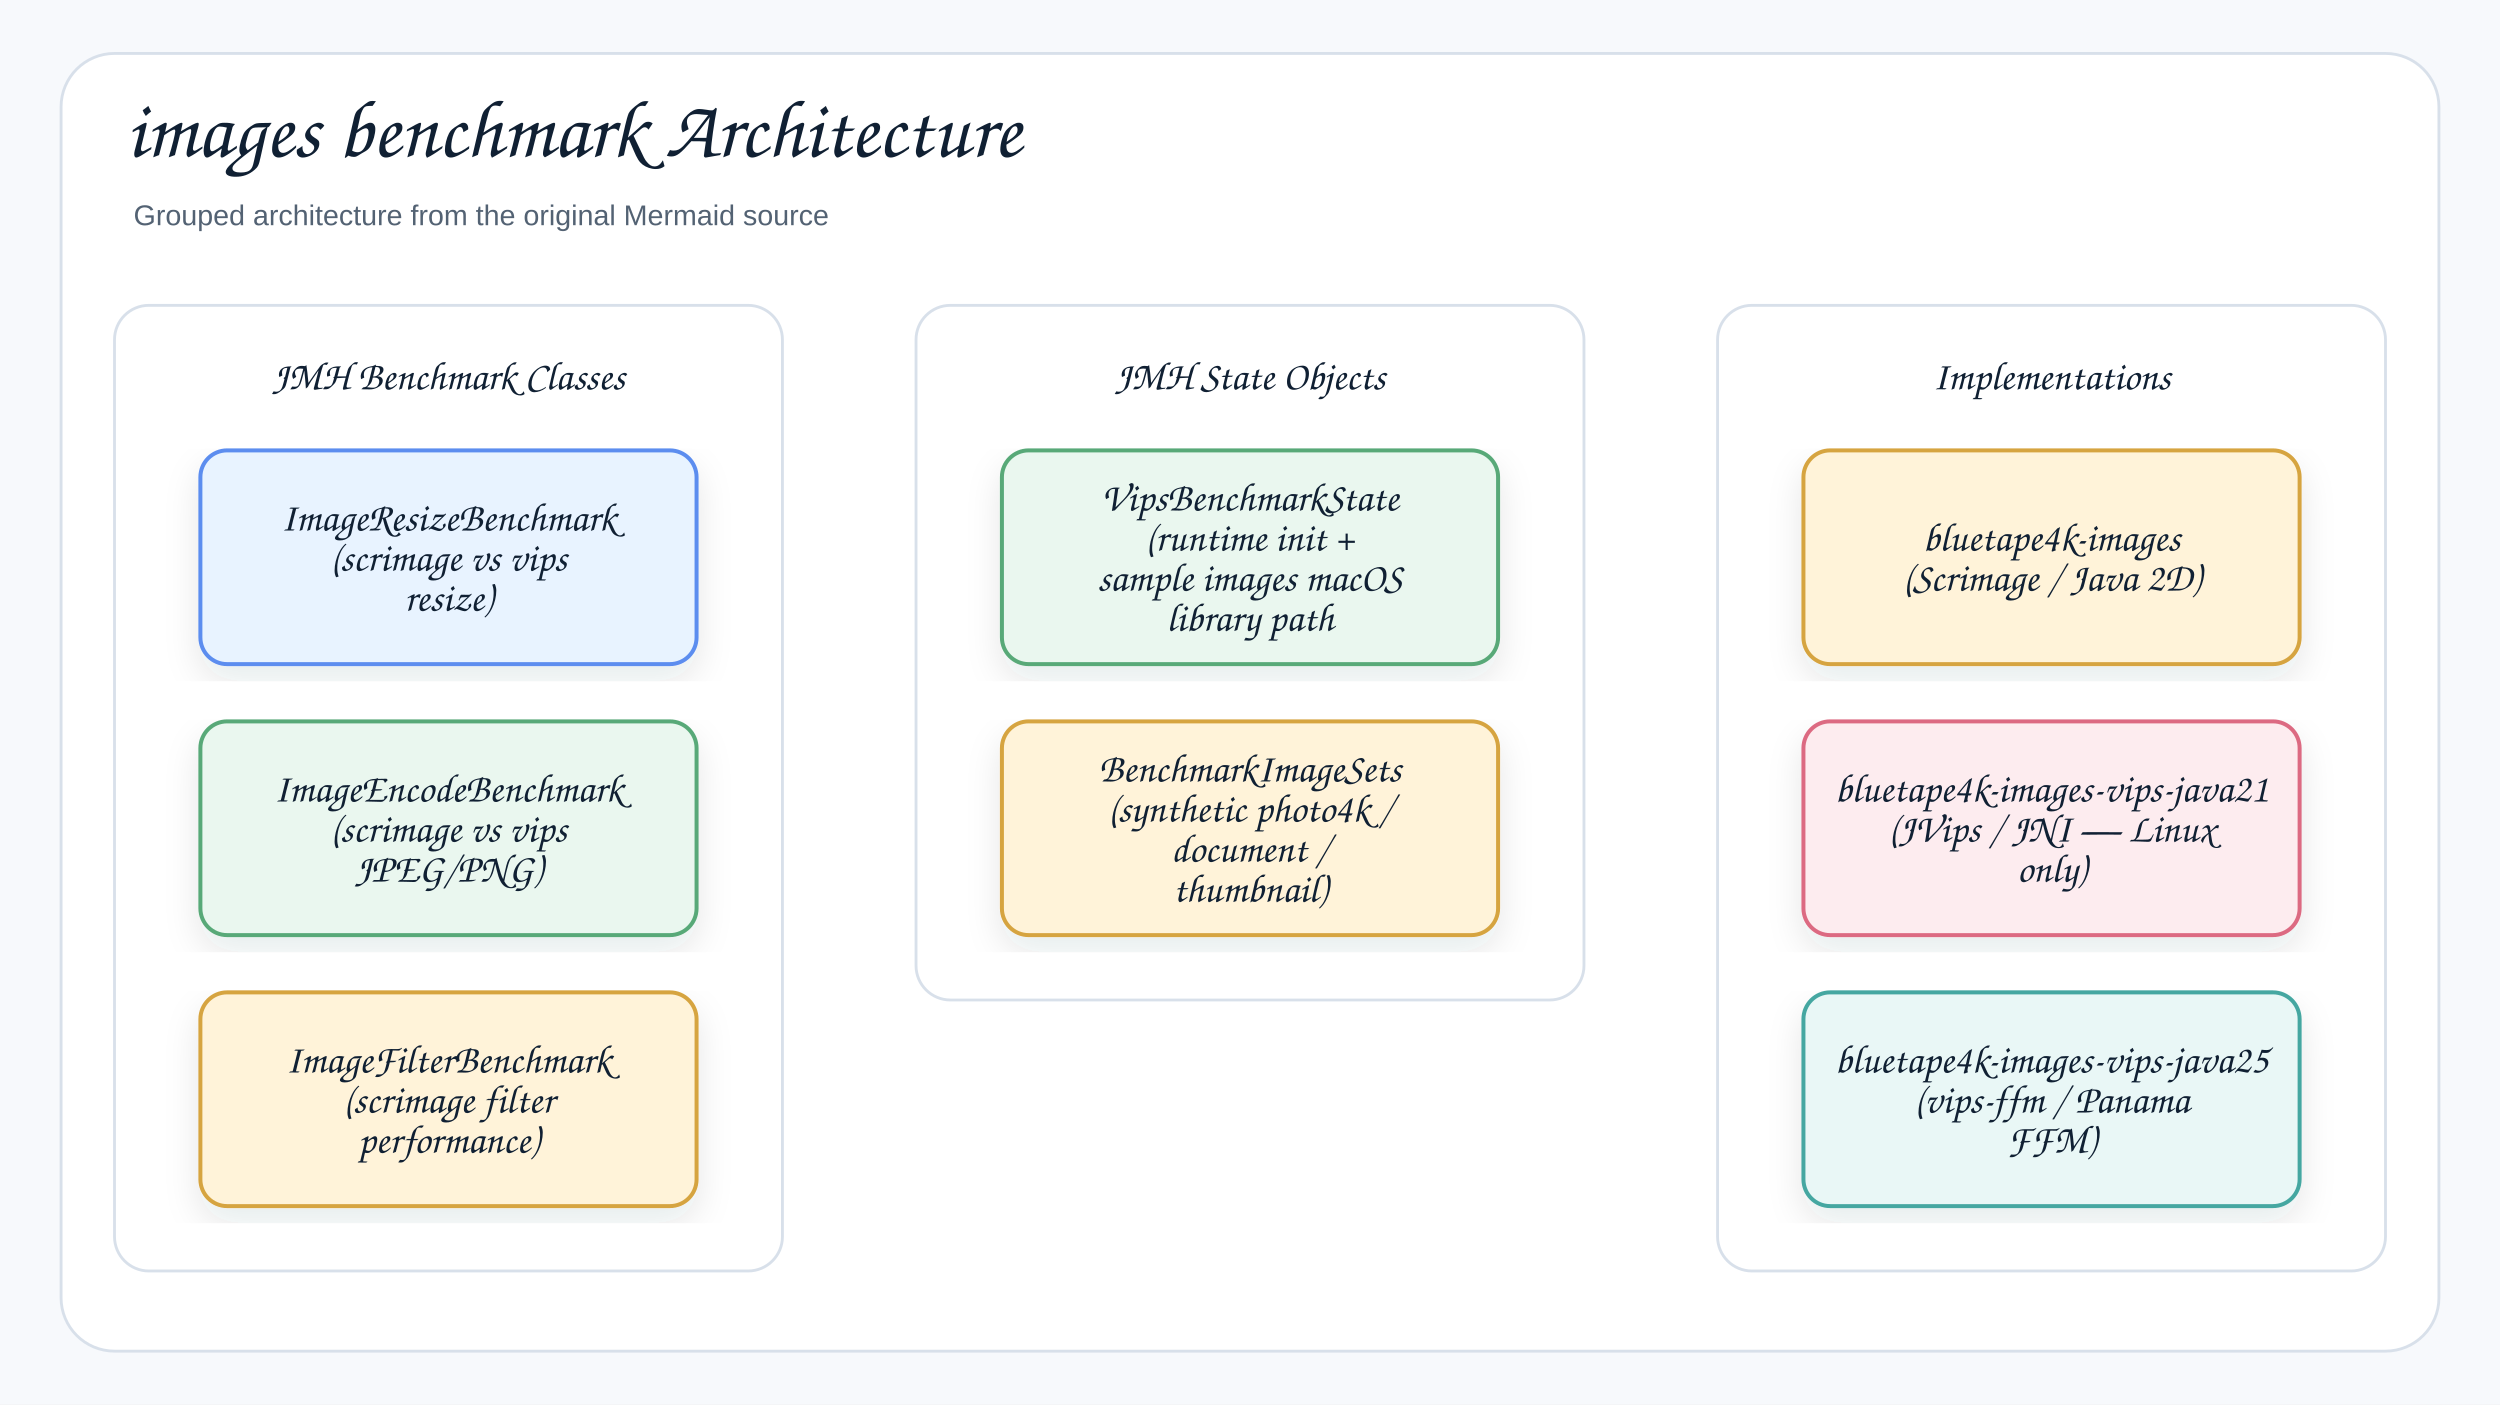
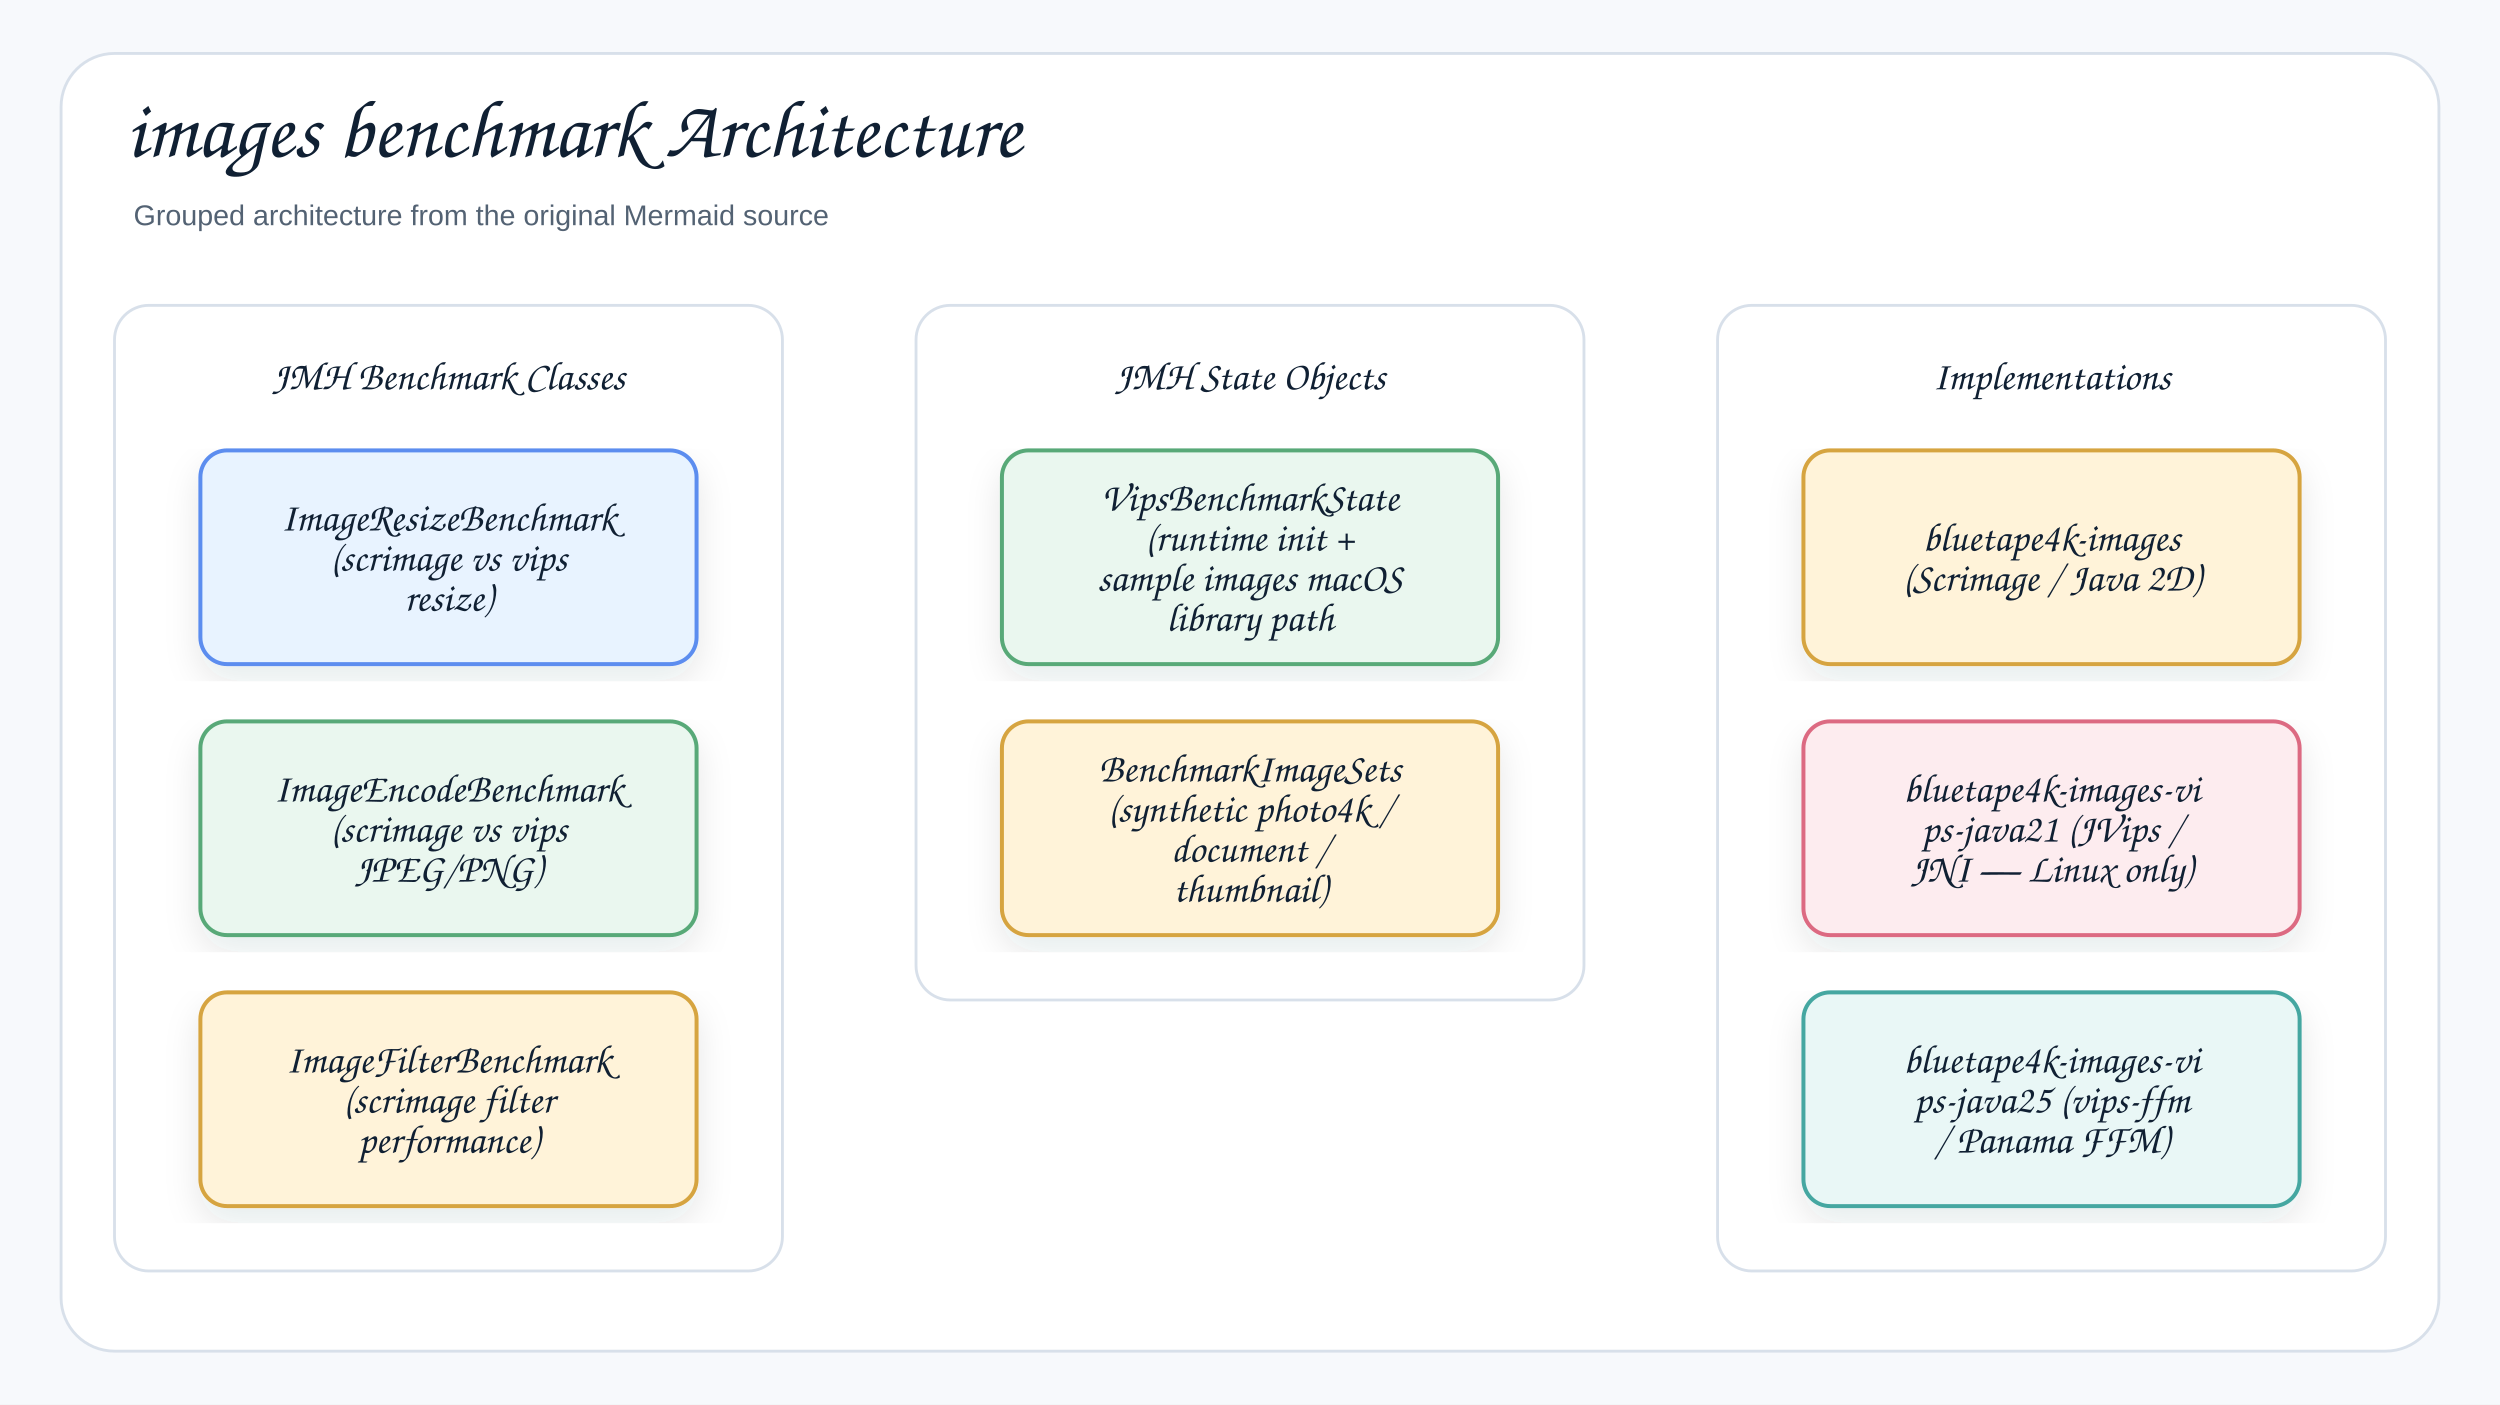
<svg xmlns="http://www.w3.org/2000/svg" width="1310" height="736" viewBox="0 0 1310 736" role="img" aria-label="images benchmark Architecture">
  <defs>
    <filter id="shadow" x="-8%" y="-8%" width="116%" height="116%">
      <feDropShadow dx="0" dy="8" stdDeviation="9" flood-color="#1f2937" flood-opacity="0.10" />
    </filter>
    <marker id="openArrow" markerWidth="12" markerHeight="10" refX="10" refY="5" orient="auto" markerUnits="strokeWidth">
      <path d="M 1 1 L 10 5 L 1 9" fill="none" stroke="#758297" stroke-width="1.8" stroke-linecap="round" stroke-linejoin="round" />
    </marker>
    <marker id="inherit" markerWidth="14" markerHeight="12" refX="12" refY="6" orient="auto" markerUnits="strokeWidth">
      <path d="M 0 1 L 12 6 L 0 11 Z" fill="#ffffff" stroke="#758297" stroke-width="1.8" />
    </marker>
    <style>
    .canvas{fill:#f7f9fc}.frame{fill:#fff;stroke:#d8e0ea;stroke-width:1.5}
    .title{font-family:"Architects Daughter","Comic Sans MS","Comic Sans",cursive;font-size:43px;font-weight:400;fill:#102033}
    .subtitle{font-family:"Comic Sans MS","Comic Sans","Comic Neue",Arial,sans-serif;font-size:15px;font-weight:400;fill:#536273}
    .label{font-family:"Architects Daughter","Comic Sans MS","Comic Sans",cursive;font-size:25px;font-weight:400;fill:#102033}
    .smallLabel{font-family:"Architects Daughter","Comic Sans MS","Comic Sans",cursive;font-size:21px;font-weight:400;fill:#102033}
    .mono{font-family:"Comic Sans MS","Comic Sans","Comic Neue",Arial,sans-serif;font-size:12px;font-weight:400;fill:#102033}
    .small{font-family:"Comic Sans MS","Comic Sans","Comic Neue",Arial,sans-serif;font-size:12px;font-weight:400;fill:#536273}
    .strong{font-family:"Comic Sans MS","Comic Sans","Comic Neue",Arial,sans-serif;font-size:13px;font-weight:400;fill:#102033}
    .card{stroke-width:2.1;filter:url(#shadow)}.compartment{stroke-width:1.5;fill:none}
    .line{stroke:#758297;stroke-width:2.1;fill:none;marker-end:url(#openArrow)}
    .plainLine{stroke:#758297;stroke-width:2.1;fill:none}
    .dashed{stroke:#758297;stroke-width:2.1;stroke-dasharray:7 6;fill:none;marker-end:url(#openArrow)}
    .inheritLine{stroke:#758297;stroke-width:2.2;fill:none;marker-end:url(#inherit)}
    .implLine{stroke:#758297;stroke-width:2.2;stroke-dasharray:8 7;fill:none;marker-end:url(#inherit)}
  </style>
  </defs>
  <rect class="canvas" width="1310" height="736" />
  <rect class="frame" x="32" y="28" width="1246" height="680" rx="28" />
  <text class="title" x="66" y="82">images benchmark Architecture</text>
  <text class="subtitle" x="70" y="118">Grouped architecture from the original Mermaid source</text>
  <g transform="translate(60,160)">
    <rect x="0" y="0" width="350" height="506" rx="18" fill="#ffffff" stroke="#d8e0ea" stroke-width="1.5" />
    <text class="smallLabel" x="175" y="44" text-anchor="middle">JMH Benchmark Classes</text>
  </g>
  <g transform="translate(105,236)">
    <rect class="card" x="0" y="0" width="260" height="112" rx="14" fill="#E8F3FF" stroke="#5B8DEF" />
    <text class="smallLabel" x="130" y="42" text-anchor="middle">ImageResizeBenchmark</text>
    <text class="smallLabel" x="130" y="63" text-anchor="middle">(scrimage vs vips</text>
    <text class="smallLabel" x="130" y="84" text-anchor="middle">resize)</text>
  </g>
  <g transform="translate(105,378)">
    <rect class="card" x="0" y="0" width="260" height="112" rx="14" fill="#EAF7EF" stroke="#58A978" />
    <text class="smallLabel" x="130" y="42" text-anchor="middle">ImageEncodeBenchmark</text>
    <text class="smallLabel" x="130" y="63" text-anchor="middle">(scrimage vs vips</text>
    <text class="smallLabel" x="130" y="84" text-anchor="middle">JPEG/PNG)</text>
  </g>
  <g transform="translate(105,520)">
    <rect class="card" x="0" y="0" width="260" height="112" rx="14" fill="#FFF3D9" stroke="#D6A441" />
    <text class="smallLabel" x="130" y="42" text-anchor="middle">ImageFilterBenchmark</text>
    <text class="smallLabel" x="130" y="63" text-anchor="middle">(scrimage filter</text>
    <text class="smallLabel" x="130" y="84" text-anchor="middle">performance)</text>
  </g>
  <g transform="translate(480,160)">
    <rect x="0" y="0" width="350" height="364" rx="18" fill="#ffffff" stroke="#d8e0ea" stroke-width="1.5" />
    <text class="smallLabel" x="175" y="44" text-anchor="middle">JMH State Objects</text>
  </g>
  <g transform="translate(525,236)">
    <rect class="card" x="0" y="0" width="260" height="112" rx="14" fill="#EAF7EF" stroke="#58A978" />
    <text class="smallLabel" x="130" y="31.5" text-anchor="middle">VipsBenchmarkState</text>
    <text class="smallLabel" x="130" y="52.5" text-anchor="middle">(runtime init +</text>
    <text class="smallLabel" x="130" y="73.5" text-anchor="middle">sample images macOS</text>
    <text class="smallLabel" x="130" y="94.5" text-anchor="middle">library path</text>
  </g>
  <g transform="translate(525,378)">
    <rect class="card" x="0" y="0" width="260" height="112" rx="14" fill="#FFF3D9" stroke="#D6A441" />
    <text class="smallLabel" x="130" y="31.5" text-anchor="middle">BenchmarkImageSets</text>
    <text class="smallLabel" x="130" y="52.5" text-anchor="middle">(synthetic photo4k /</text>
    <text class="smallLabel" x="130" y="73.5" text-anchor="middle">document /</text>
    <text class="smallLabel" x="130" y="94.5" text-anchor="middle">thumbnail)</text>
  </g>
  <g transform="translate(900,160)">
    <rect x="0" y="0" width="350" height="506" rx="18" fill="#ffffff" stroke="#d8e0ea" stroke-width="1.5" />
    <text class="smallLabel" x="175" y="44" text-anchor="middle">Implementations</text>
  </g>
  <g transform="translate(945,236)">
    <rect class="card" x="0" y="0" width="260" height="112" rx="14" fill="#FFF3D9" stroke="#D6A441" />
    <text class="smallLabel" x="130" y="52.5" text-anchor="middle">bluetape4k-images</text>
    <text class="smallLabel" x="130" y="73.5" text-anchor="middle">(Scrimage / Java 2D)</text>
  </g>
  <g transform="translate(945,378)">
    <rect class="card" x="0" y="0" width="260" height="112" rx="14" fill="#FDECEF" stroke="#DC6B82" />
-     <text class="smallLabel" x="130" y="42" text-anchor="middle">bluetape4k-images-vips-java21</text>
-     <text class="smallLabel" x="130" y="63" text-anchor="middle">(JVips / JNI — Linux</text>
-     <text class="smallLabel" x="130" y="84" text-anchor="middle">only)</text>
+     <text class="smallLabel" x="130" y="42" text-anchor="middle">bluetape4k-images-vi</text>
+     <text class="smallLabel" x="130" y="63" text-anchor="middle">ps-java21 (JVips /</text>
+     <text class="smallLabel" x="130" y="84" text-anchor="middle">JNI — Linux only)</text>
  </g>
  <g transform="translate(945,520)">
    <rect class="card" x="0" y="0" width="260" height="112" rx="14" fill="#E9F7F6" stroke="#45A7A1" />
-     <text class="smallLabel" x="130" y="42" text-anchor="middle">bluetape4k-images-vips-java25</text>
-     <text class="smallLabel" x="130" y="63" text-anchor="middle">(vips-ffm / Panama</text>
-     <text class="smallLabel" x="130" y="84" text-anchor="middle">FFM)</text>
+     <text class="smallLabel" x="130" y="42" text-anchor="middle">bluetape4k-images-vi</text>
+     <text class="smallLabel" x="130" y="63" text-anchor="middle">ps-java25 (vips-ffm</text>
+     <text class="smallLabel" x="130" y="84" text-anchor="middle">/ Panama FFM)</text>
  </g>
</svg>
